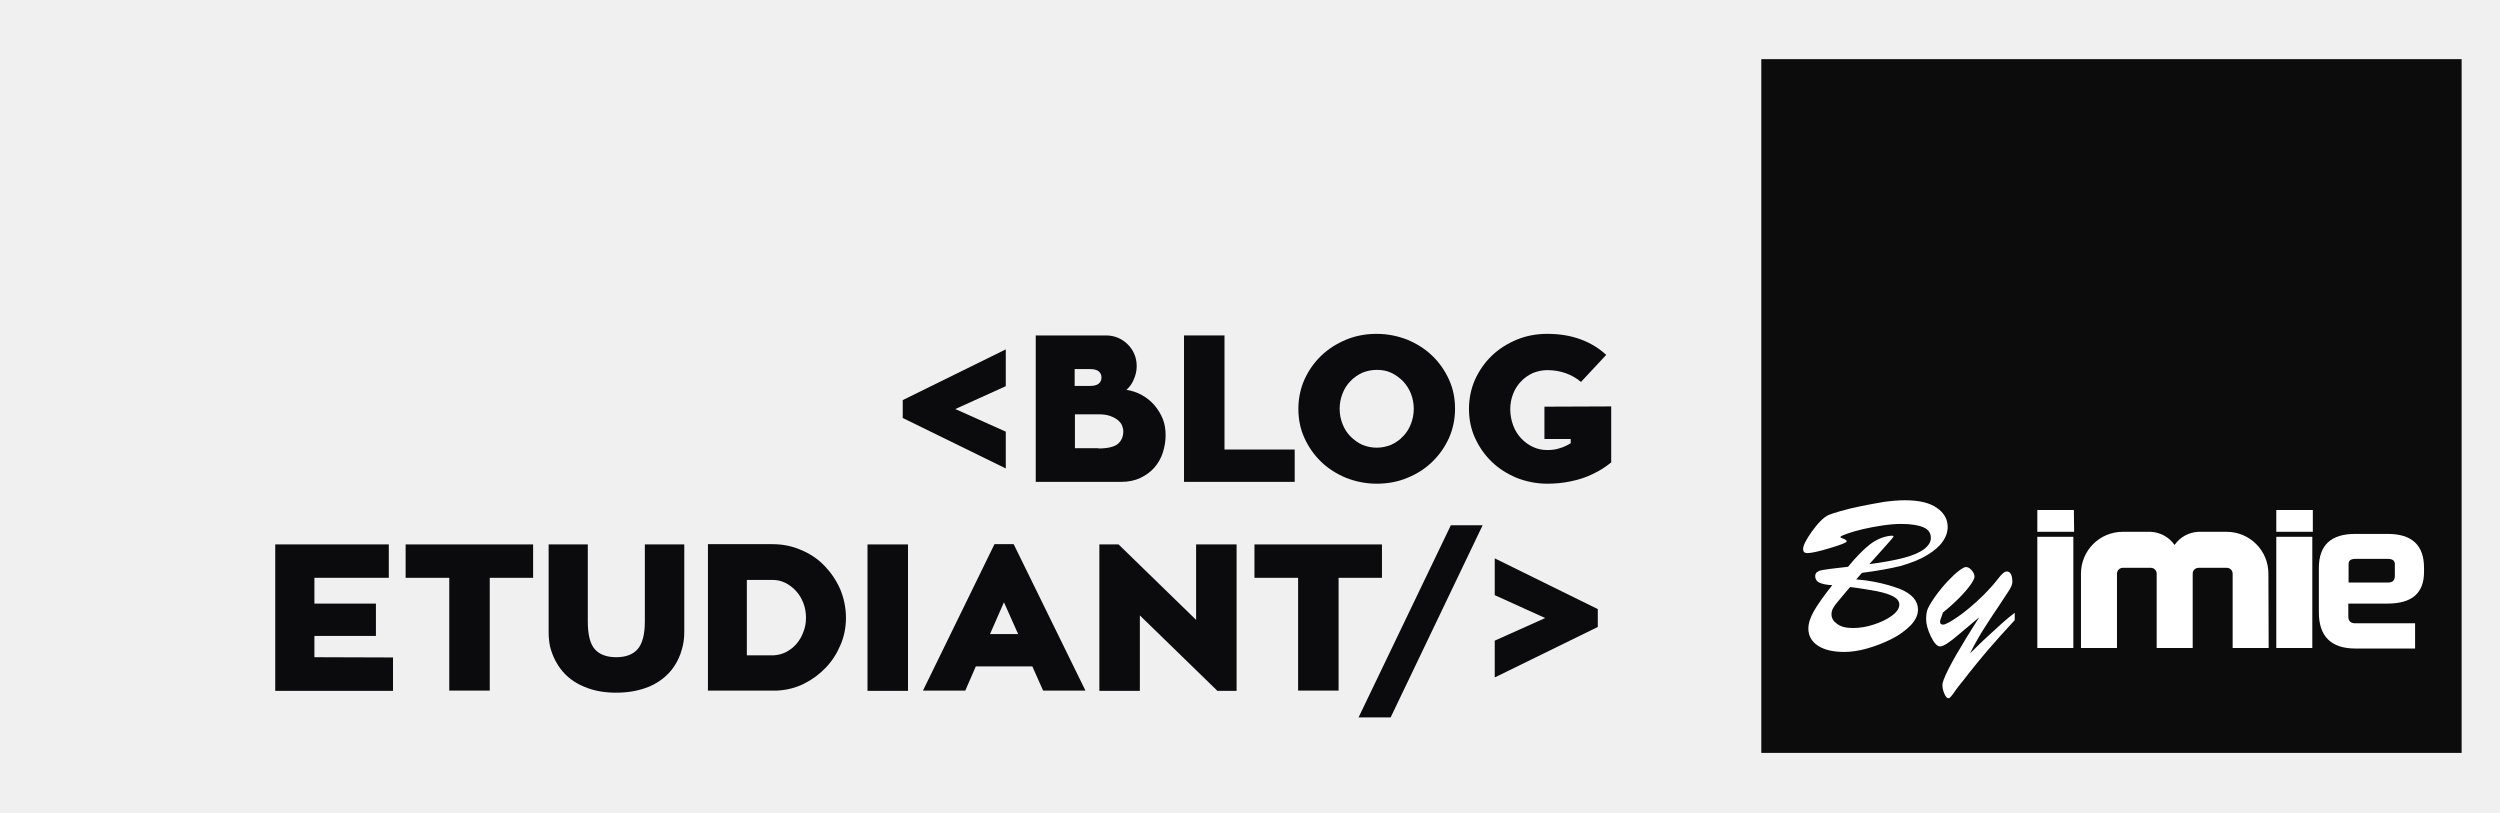
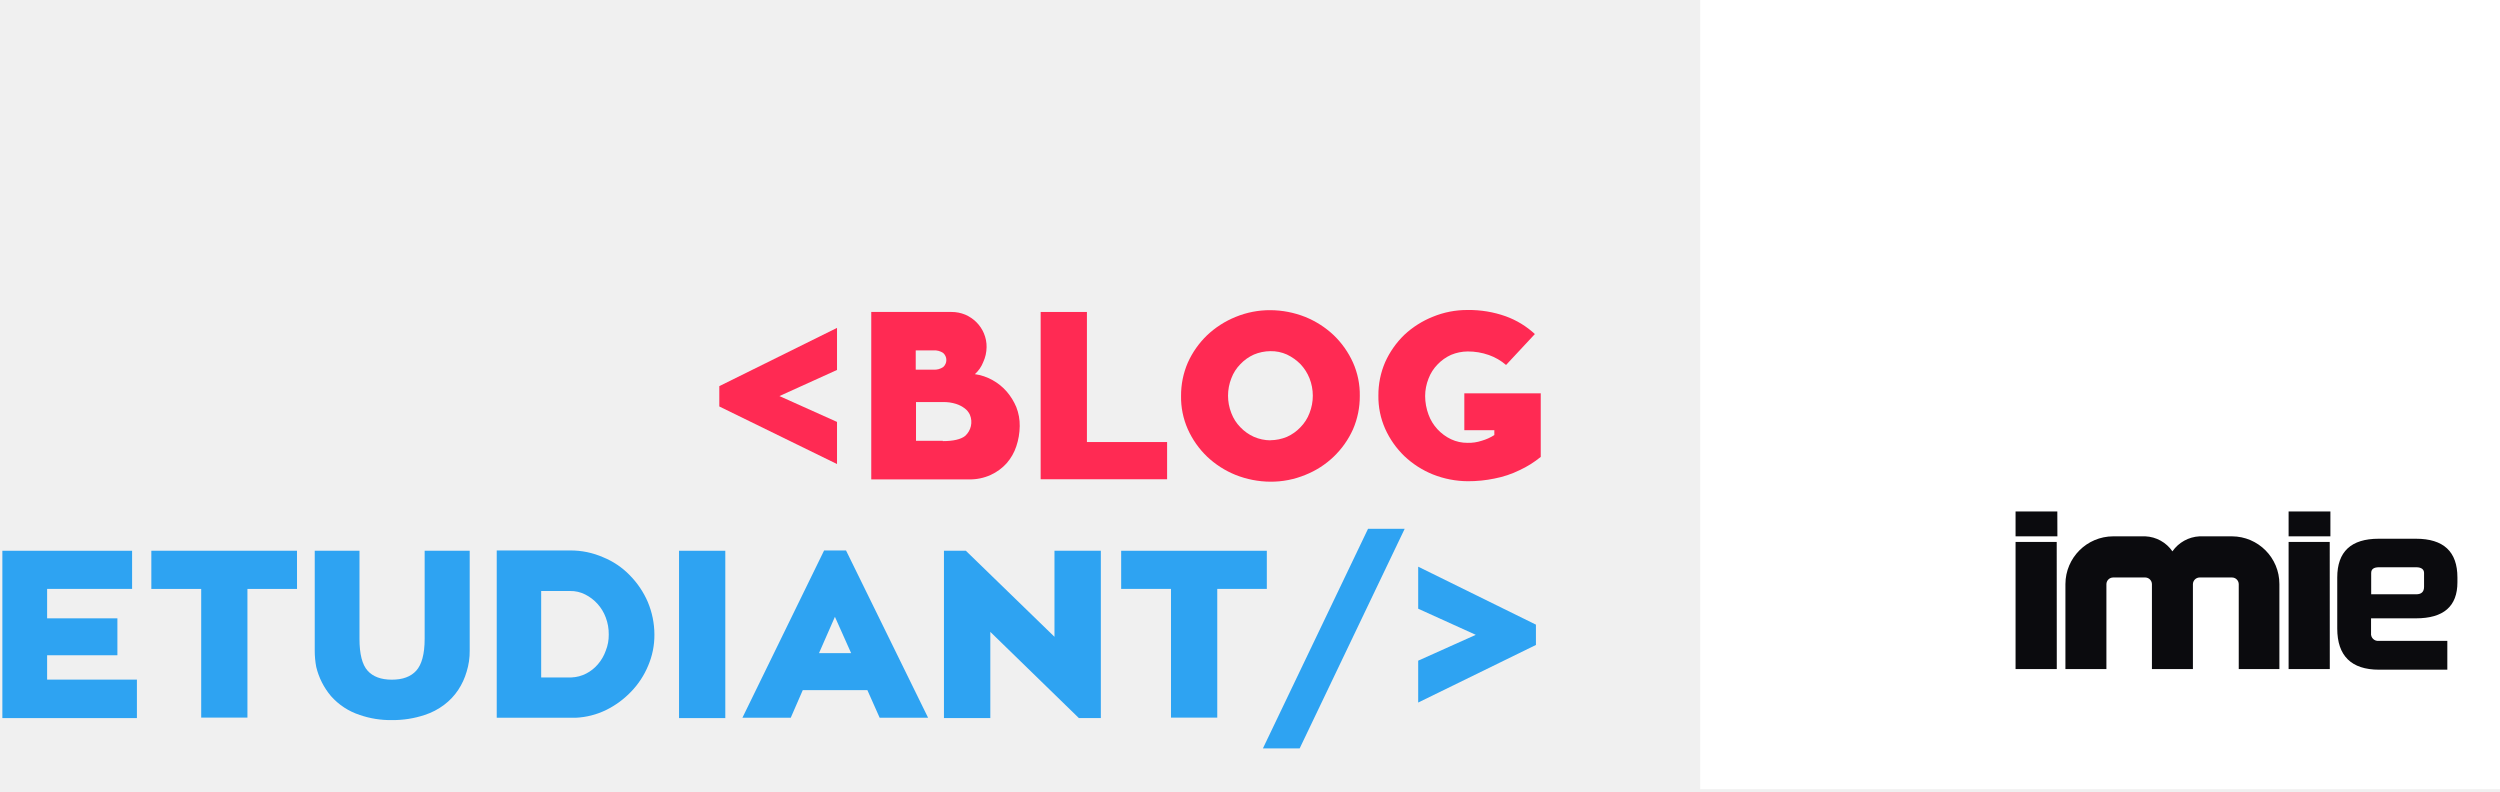
- <svg xmlns="http://www.w3.org/2000/svg" version="1.1" id="Calque_1" x="0px" y="0px" viewBox="0 0 951 309" style="enable-background:new 0 0 951 309;" xml:space="preserve">
-   <style type="text/css">
- 	.st0{fill:#FFFFFF;}
- 	.st1{font-family:'BrushScriptMT';}
- 	.st2{font-size:58.17px;}
- 	.st3{fill:#0D0C0D;}
- 	.st4{fill:none;}
- 	.st5{enable-background:new    ;}
- 	.st6{fill:#0B0B0E;}
- </style>
-   <path class="st0" d="M801,215.2c1.2-1.4,2.6-2.5,4.2-3.3c1.9-1,4-1.5,6.2-1.5c4,0,8,0,12.1,0c9.5,0,17.6,7.1,17.7,15.6  c0.1,9.4,0,18.9,0,28.3c0,1-0.4,1.1-1.4,1.1c-4.3,0-8.6-0.1-12.9,0c-1.2,0-1.4-0.4-1.4-1.3c0-9,0-17.9,0-26.9c0-2.1-0.8-2.8-3.1-2.8  c-3.5,0-7.1,0-10.6,0c-2.3,0-3.1,0.8-3.1,2.9c0,8.9,0,17.7,0,26.6c0,1.2-0.2,1.6-1.7,1.6c-4-0.1-8-0.1-12.1,0  c-1.4,0-1.9-0.2-1.8-1.6c0.1-8.8,0-17.6,0-26.4c0-2.3-0.8-3-3.3-3h-10c-2.8,0-3.6,0.7-3.6,3.2c0,8.8,0,17.6,0,26.4  c0,1.1-0.3,1.4-1.6,1.4c-4.2-0.1-8.5,0-12.7,0c-1,0-1.3-0.2-1.3-1.1c0-9.4-0.1-18.9,0.1-28.3c0.1-8.7,8.2-15.6,18-15.6  c3.7,0,7.3,0.1,11,0C794,210.2,798.2,212,801,215.2z" />
-   <path class="st0" d="M892,239.5c-5,0-10,0-15.1,0c-1.3,0-2,0.3-2.1,1.5s0.4,1.8,1.9,1.9c4.8,0.4,9.5,0.4,14.3,0.5  c5.6,0.1,11.1,0.1,16.7,0c1.1,0,1.5,0.3,1.4,1.3c-0.1,3.2-0.1,6.3,0,9.5c0,1-0.3,1.2-1.4,1.2c-9.3,0-18.5,0-27.8,0  c-7.9-0.1-15.4-6.1-16.5-13.4c-0.8-5.6-0.3-11.2-0.2-16.9c0.1-1.6,0.5-3.1,1.2-4.5c0.3-0.8,0.7-1.2,1.4-0.3c0.3,0.3,0.7,0.6,1,1  c0.5,0.6,1,0.6,1.5-0.1c0.7-1,1.5-0.9,2.2,0c0.3,0.4,0.8,0.8,1.2,1.1c0.8,0.9,1.7,1.8,2.8,0.2c0.2-0.3,0.7-0.4,1-0.2  c0.1,0,0.1,0.1,0.2,0.2c1,1,2.1,2,3.2,3c0.5,0.4,0.3,0.7-0.1,1c-1.4,1.2-2.8,2.5-4.2,3.7c-0.6,0.5-1,0.9-0.2,1.7s1.2,0.4,1.7-0.1  c0.8-0.9,1.4-0.8,2,0.1c0.5,0.7,1.1,0.9,1.7,0.1s1.4-0.9,2.1,0c0.6,0.7,1.1,0.9,1.8,0s1.5-0.7,2.1,0.1s1.1,0.8,1.6,0s1.4-0.9,2.1,0  s1.1,0.9,1.8,0s1.3-0.8,2,0s1.5,1.1,2.3,0.1c0.5-0.7,1.1-0.6,1.6,0c0.7,0.9,1.4,1,2.1,0s1.5-0.8,2.2,0.1c0.4,0.4,0.7,0.9,1.5,0.2  s0.5-0.9-0.1-1.5c-6.2-5.8-12.4-11.7-18.6-17.5c-0.5-0.5-0.9-1.1-1.7-0.3s-0.3,1,0.3,1.4c1,0.6,0.7,1.2-0.1,1.8s-1.3,1.1-0.1,1.9  s0.1,1.4-0.4,2s-1.2,0.8-1.8,0s-1.2-1.1-2-0.1c-0.5,0.7-1.1,0.8-1.8,0c-0.4-0.4-0.9-0.8-1.3-1.2c-0.9-1-1.7-2-3-0.3  c-0.3,0.4-0.8,0.3-1.2-0.1s-1-1-1.5-1.5c-1.7-1.6-1.7-1.6,0.3-3.1c2.9-2.3,6.5-3.6,10.3-3.6c6-0.1,12,0,17.9,0.1  c2.5,0,5,0.6,7.3,1.6c3.9,1.5,6.5,5.2,6.5,9.4c0.2,4.7-1.1,9.3-2,13.9c-0.3,1.3-0.1,3-1.1,3.7s-3,0.2-4.5,0.2c-4,0-8,0-12.1,0  L892,239.5z" />
-   <path class="st0" d="M742.1,233.8c0-6.7,0-13.4,0-20.2c0-1.1,0.3-1.4,1.5-1.4c4.2,0.1,8.5,0.1,12.7,0c1.2,0,1.4,0.3,1.4,1.3  c0,13.5,0,27.1,0,40.6c0,1-0.3,1.3-1.4,1.2c-4.2-0.1-8.5-0.1-12.7,0c-1.2,0-1.5-0.3-1.5-1.3C742.1,247.3,742.1,240.6,742.1,233.8z" />
-   <path class="st0" d="M859.9,233.9c0,6.7,0,13.4,0,20.2c0,1.1-0.3,1.3-1.5,1.3c-4.3-0.1-8.6,0-12.8,0c-1,0-1.2-0.2-1.2-1.1  c0-13.6,0-27.3,0-40.9c0-0.9,0.3-1.1,1.3-1.1c4.3,0,8.7,0,13,0c1.1,0,1.3,0.3,1.3,1.2C859.9,220.3,859.9,227.1,859.9,233.9z" />
-   <path class="st0" d="M749.9,210.5c-2.2,0-4.4,0-6.7,0c-0.8,0-1.2-0.1-1.2-1c0.1-2.2,0-4.4,0-6.7c0-0.8,0.3-1,1.1-1  c4.5,0,9.1,0,13.6,0c0.9,0,1.2,0.3,1.1,1.1c0,2.2,0,4.4,0,6.5c0,0.8-0.3,1-1.2,1C754.5,210.4,752.2,210.5,749.9,210.5z" />
-   <path class="st0" d="M852.2,201.9c2.2,0,4.4,0,6.7,0c0.9,0,1.3,0.2,1.3,1.1c-0.1,2.2-0.1,4.4,0,6.5c0,0.8-0.3,1-1.2,1  c-4.5,0-9,0-13.5,0c-0.8,0-1.2-0.1-1.2-1c0.1-2.2,0-4.4,0-6.7c0-0.8,0.3-1,1.1-0.9C847.7,201.9,850,201.9,852.2,201.9z" />
-   <text transform="matrix(1 0 0 1 668.91 252.97)" class="st0 st1 st2">By</text>
-   <rect x="670" y="22.5" class="st3" width="266.4" height="263.9" />
-   <rect x="670" y="22.5" class="st4" width="259.9" height="261.5" />
-   <path class="st0" d="M879.8,202.3h-13.9V194h13.9V202.3z M879.6,246.5h-13.7v-42.3h13.7V246.5z M863,246.5h-13.7v-28.3  c0-1.2-1-2.2-2.2-2.2l0,0h-10.8c-1.2,0-2.2,1-2.2,2.2v28.3h-13.7v-28.3c0-1.2-1-2.2-2.2-2.2h-10.7c-1.2,0-2.2,1-2.2,2.2v28.3h-13.7  v-28.3c0-8.8,7.1-15.9,15.9-15.9h10.7c3.6,0.2,6.9,2,9,5c2.1-3,5.4-4.8,9-5H847c8.8,0,15.9,7.1,15.9,15.9l0,0L863,246.5z M789,202.3  h-14V194h13.9L789,202.3z M788.7,246.5H775v-42.3h13.7V246.5z" />
-   <g class="st5">
-     <path class="st0" d="M896,246.7c-9.2,0-13.9-4.6-13.9-13.7v-17c0-8.6,4.6-12.9,13.8-12.9h12.4c9.2,0,13.8,4.3,13.8,12.9v1.6   c0,8-4.6,12-13.8,12h-15v4.9c0,1.7,0.9,2.6,2.6,2.6h22.8v9.6H896z M896,212.6c-1.7,0-2.6,0.6-2.6,1.9v7.1h15c1.7,0,2.6-0.8,2.6-2.5   v-4.6c0-1.2-0.9-1.9-2.6-1.9H896z" />
-   </g>
-   <g class="st5">
-     <path class="st0" d="M708.3,217.9l-2.2,2.5c2.5,0.2,4.8,0.5,6.8,0.9s3.8,0.8,5.5,1.3s3.2,1,4.5,1.5c4.5,1.9,6.7,4.5,6.7,7.8   c0,2-0.9,4-2.8,6c-1.9,1.9-4.3,3.7-7.3,5.2s-6.1,2.7-9.3,3.6c-3.2,0.9-6.1,1.3-8.6,1.3c-4.3,0-7.7-0.8-10.1-2.4   c-2.4-1.6-3.6-3.8-3.6-6.5c0-1.9,0.7-4.2,2.2-6.8s3.8-5.8,6.9-9.7c-2.3-0.1-4-0.5-5-1s-1.5-1.4-1.5-2.4c0-0.6,0.2-1.1,0.6-1.5   c0.4-0.3,0.9-0.6,1.5-0.7c0.6-0.2,1.8-0.3,3.6-0.6c1.8-0.2,4.1-0.5,6.8-0.8c3.1-3.8,5.9-6.6,8.3-8.5c2.5-1.9,5.1-3,7.9-3.3   c0.2,0,0.5,0,0.7,0s0.4,0.1,0.4,0.2c0,0.2-0.3,0.6-1,1.4c-0.6,0.7-1.7,1.9-3.1,3.5s-3.1,3.5-5.1,5.7c5.3-0.7,9.7-1.5,13.1-2.4   c3.4-0.9,6-2,7.7-3.3s2.6-2.7,2.6-4.2c0-1.9-0.9-3.3-2.8-4.1c-1.8-0.8-4.7-1.3-8.5-1.3c-2.1,0-4.5,0.2-7.2,0.6   c-2.7,0.4-5.2,0.9-7.4,1.4s-4.2,1.1-5.9,1.7c-1.7,0.6-2.6,1-2.6,1.3c0,0.1,0.1,0.2,0.3,0.3c1.4,0.5,2.1,0.9,2.1,1.3   c0,0.5-2.1,1.3-6.4,2.6c-4.3,1.3-7.1,1.9-8.6,1.9c-1.1,0-1.6-0.5-1.6-1.6c0-1.2,1.1-3.5,3.4-6.7c2.3-3.2,4.4-5.3,6.3-6.2   c0.7-0.3,2.2-0.8,4.6-1.5c2.4-0.7,5-1.3,7.9-1.9c2.9-0.6,5.8-1.1,8.7-1.6c3-0.4,5.6-0.6,7.9-0.6c5.4,0,9.4,1,12.1,2.9   c2.7,1.9,4.1,4.3,4.1,7.2c0,1.9-0.6,3.8-1.9,5.6c-1.2,1.8-3.2,3.5-5.8,5.1s-6,3-10.2,4.2C718.9,216.3,714,217.2,708.3,217.9z    M703.8,223.3c-1.5,1.7-2.8,3.3-3.9,4.6s-2,2.4-2.5,3.3c-0.5,0.8-0.7,1.7-0.7,2.5c0,1.4,0.7,2.6,2.1,3.6c1.4,1.1,3.4,1.6,6.1,1.6   c2.4,0,5.1-0.4,7.8-1.3c2.8-0.9,5.1-2,7-3.4s2.8-2.8,2.8-4.2c0-1.2-0.7-2.2-2.1-3c-1.4-0.8-3.5-1.5-6.4-2.1   C711.2,224.4,707.8,223.8,703.8,223.3z" />
-     <path class="st0" d="M752.9,234.8l-7.6,6.4c-3.6,3.1-6,4.7-7.3,4.7c-1.1,0-2.3-1.3-3.5-3.8s-1.8-4.7-1.8-6.6c0-1.6,0.2-3,0.7-4.1   s1.4-2.6,2.6-4.3c1.7-2.4,3.4-4.4,5-6.1c1.6-1.7,3-3,4.2-3.9s2.1-1.4,2.6-1.4c0.8,0,1.5,0.4,2.2,1.2s1.1,1.6,1.1,2.5   c0,0.5-0.4,1.4-1.2,2.6c-0.8,1.2-2,2.7-3.7,4.5s-4,4-7.1,6.5l-0.8,2.3c-0.2,0.5-0.3,0.8-0.3,1.2c0,0.8,0.4,1.1,1.2,1.1s2.7-1,5.6-3   s6.1-4.7,9.6-8.1c1.3-1.3,2.4-2.5,3.3-3.5c0.9-1,1.7-2,2.4-2.9s1.3-1.6,1.8-2s0.9-0.7,1.3-0.7c0.7-0.1,1.3,0.2,1.7,0.9   s0.6,1.7,0.6,3c0,0.8-0.3,1.7-1,2.9c-0.7,1.1-2,3.1-3.8,5.8c-1.9,2.7-3.7,5.6-5.6,8.5s-3.8,6.3-5.7,10c0.1-0.1,1-0.9,2.6-2.5   s3.4-3.3,5.3-5c1.8-1.7,3.4-3.1,4.6-4.2c1.2-1.1,2.7-2.3,4.5-3.7v2.8c-3.8,4.1-7.3,8-10.4,11.6c-3.1,3.7-5.5,6.6-7.2,8.8   c-1.7,2.2-2.7,3.5-3,3.8c-0.8,1-1.5,1.9-2.1,2.8s-1.1,1.5-1.5,2s-0.7,0.7-1,0.7c-0.6,0-1.1-0.6-1.6-1.8c-0.5-1.2-0.7-2.2-0.7-3.1   c0-0.8,0.2-1.5,0.5-2.2C741.1,254,745.7,246.1,752.9,234.8z" />
-   </g>
-   <g class="st5">
-     <path class="st6" d="M382.6,146.9l-19.2,8.7l19.2,8.6v14L343.4,159v-6.8l39.2-19.3V146.9z" />
-     <path class="st6" d="M428.5,148.3c2.1,0.3,4.1,1,5.9,2s3.4,2.3,4.7,3.8c1.3,1.5,2.4,3.3,3.2,5.2c0.8,2,1.1,4.1,1.1,6.3   c0,2.3-0.4,4.5-1.1,6.7c-0.7,2.1-1.8,4-3.2,5.6s-3.2,2.9-5.3,3.9c-2.1,1-4.5,1.5-7.3,1.5H394v-55.7h26.7c1.6,0,3.2,0.3,4.6,0.9   c1.4,0.6,2.7,1.5,3.7,2.5c1.1,1.1,1.9,2.3,2.5,3.7s0.9,2.9,0.9,4.6c0,1.8-0.4,3.4-1.1,5C430.7,145.9,429.7,147.2,428.5,148.3z    M408.8,146.8h5.9c1.5,0,2.6-0.3,3.3-0.9c0.7-0.6,1-1.4,1-2.3c0-0.9-0.3-1.7-1-2.3s-1.8-0.9-3.3-0.9h-5.9V146.8z M417.8,170.6   c3.5,0,6-0.6,7.4-1.7c1.4-1.2,2.1-2.8,2.1-4.8c0-0.8-0.2-1.6-0.5-2.3c-0.3-0.8-0.9-1.4-1.7-2.1c-0.8-0.6-1.7-1.1-2.9-1.5   c-1.2-0.4-2.6-0.6-4.3-0.6h-9v12.9h8.9V170.6z" />
-     <path class="st6" d="M492.5,171v12.3h-42.1v-55.7h15.4V171H492.5z" />
-     <path class="st6" d="M523.7,127c4.1,0,8,0.8,11.6,2.2c3.6,1.5,6.8,3.5,9.5,6.1s4.8,5.6,6.4,9.1c1.6,3.5,2.3,7.2,2.3,11.1   s-0.8,7.7-2.3,11.1c-1.6,3.5-3.7,6.5-6.4,9.1s-5.8,4.6-9.5,6.1c-3.6,1.5-7.5,2.2-11.6,2.2s-8-0.8-11.6-2.2   c-3.6-1.5-6.8-3.5-9.5-6.1s-4.8-5.6-6.4-9.1s-2.3-7.2-2.3-11.1s0.8-7.7,2.3-11.1c1.6-3.5,3.7-6.5,6.4-9.1c2.7-2.6,5.9-4.6,9.5-6.1   C515.7,127.7,519.6,127,523.7,127z M523.7,170.3c1.9,0,3.8-0.4,5.5-1.1c1.7-0.8,3.2-1.8,4.5-3.2c1.3-1.3,2.3-2.9,3-4.7   s1.1-3.7,1.1-5.8s-0.4-4-1.1-5.8c-0.7-1.8-1.8-3.4-3-4.7c-1.3-1.3-2.8-2.4-4.5-3.2s-3.5-1.1-5.5-1.1c-1.9,0-3.8,0.4-5.5,1.1   c-1.7,0.8-3.2,1.8-4.5,3.2c-1.3,1.3-2.3,2.9-3,4.7s-1.1,3.7-1.1,5.8s0.4,4,1.1,5.8s1.7,3.4,3,4.7s2.8,2.4,4.5,3.2   C519.9,169.9,521.8,170.3,523.7,170.3z" />
-     <path class="st6" d="M612.9,154.6v21.3c-2.1,1.7-4.4,3.2-7,4.4c-2.6,1.3-5.4,2.2-8.4,2.8c-2.8,0.6-5.8,0.9-8.9,0.9   c-4.1,0-8-0.8-11.6-2.2c-3.6-1.5-6.8-3.5-9.5-6.1s-4.8-5.6-6.4-9.1c-1.6-3.5-2.3-7.2-2.3-11.1s0.8-7.7,2.3-11.1   c1.6-3.5,3.7-6.5,6.4-9.1s5.9-4.6,9.5-6.1s7.5-2.2,11.6-2.2c4.7,0,8.9,0.7,12.7,2.1s7,3.4,9.7,5.9l-9.6,10.3   c-1.6-1.4-3.5-2.5-5.7-3.3s-4.6-1.2-7.1-1.2c-1.9,0-3.8,0.4-5.5,1.1c-1.7,0.8-3.2,1.8-4.5,3.2c-1.3,1.3-2.3,2.9-3,4.7   s-1.1,3.7-1.1,5.8c0,2.2,0.4,4.3,1.1,6.2c0.7,1.9,1.7,3.5,3,4.9s2.8,2.5,4.5,3.3s3.5,1.2,5.5,1.2c1.7,0,3.3-0.2,4.7-0.7   c1.5-0.4,2.9-1.1,4.2-1.9V167h-10v-12.3L612.9,154.6L612.9,154.6z" />
-   </g>
-   <g class="st5">
-     <path class="st6" d="M149.5,250.1v12.7h-44.8v-55.7h43.2v12.7h-28.3v9.8H143v12.3h-23.4v8.1L149.5,250.1L149.5,250.1z" />
-     <path class="st6" d="M202.8,219.8h-16.5v42.9h-15.4v-42.9h-16.6v-12.7h48.5V219.8z" />
-     <path class="st6" d="M260.3,240.4c0,2.4-0.3,4.7-1,6.9c-0.6,2.2-1.6,4.3-2.8,6.1c-1.2,1.9-2.8,3.5-4.7,5c-1.9,1.4-4,2.6-6.5,3.4   c-3.2,1.1-6.8,1.7-10.9,1.7c-4.1,0-7.7-0.6-10.7-1.7c-4-1.4-7.2-3.5-9.6-6.3c-2.4-2.8-4-6.1-4.9-9.7c-0.3-1.6-0.5-3.4-0.5-5.4   v-33.3h14.9v29.3c0,5.1,0.9,8.6,2.7,10.6s4.5,3,8.1,3s6.3-1,8.1-3s2.8-5.5,2.8-10.6v-29.3h15L260.3,240.4z" />
-     <path class="st6" d="M321.8,235c0,3.7-0.7,7.2-2.1,10.4c-1.4,3.3-3.2,6.1-5.6,8.6s-5.1,4.5-8.3,6.1c-3.2,1.6-6.6,2.4-10.2,2.6   h-26.3V207h24.5c3.8,0,7.5,0.7,10.9,2.2c3.4,1.4,6.4,3.4,8.9,6s4.5,5.5,6,8.9C321,227.5,321.8,231.1,321.8,235z M294.2,249.3   c1.7-0.1,3.4-0.5,4.9-1.3s2.8-1.8,3.9-3.1s2-2.8,2.6-4.5c0.7-1.7,1-3.5,1-5.4s-0.3-3.8-1-5.6s-1.6-3.3-2.8-4.6   c-1.2-1.3-2.5-2.3-4.1-3.1s-3.2-1.1-5-1.1h-9.6v28.7L294.2,249.3L294.2,249.3z" />
-     <path class="st6" d="M345.4,262.8H330v-55.7h15.4V262.8z" />
-     <path class="st6" d="M392.7,253.5h-21.5l-4,9.2h-16.1l27.2-55.7h7.3l27.3,55.7h-16.1L392.7,253.5z M376.6,241.2h10.7l-5.4-12.1   L376.6,241.2z" />
-     <path class="st6" d="M470.4,207.1v55.7h-7.3l-29.5-28.7v28.7h-15.4v-55.7h7.3l29.5,28.7v-28.7L470.4,207.1L470.4,207.1z" />
-     <path class="st6" d="M525.7,219.8h-16.5v42.9h-15.4v-42.9h-16.6v-12.7h48.5V219.8z" />
-     <path class="st6" d="M551.9,199.8H564l-35,73.1h-12.2L551.9,199.8z" />
-     <path class="st6" d="M568.6,243.7l19.2-8.6l-19.2-8.7v-14l39.2,19.3v6.8l-39.2,19.2V243.7z" />
-   </g>
+ <svg xmlns="http://www.w3.org/2000/svg" id="Calque_1" data-name="Calque 1" viewBox="0 0 738.07 233.6">
+   <defs>
+     <style>.cls-1,.cls-3{fill:#fff;}.cls-2{fill:none;}.cls-3{isolation:isolate;font-size:51.58px;font-family:BrushScriptMT, Brush Script MT;font-style:italic;}.cls-4{fill:#0b0b0e;}.cls-5{fill:#ff2a53;}.cls-6{fill:#2ea3f2;}</style>
+   </defs>
+   <path class="cls-1" d="M618.11,169.78a12.21,12.21,0,0,1,3.72-2.93,11.56,11.56,0,0,1,5.5-1.33h10.73c8.42,0,15.61,6.3,15.61,13.83.08,8.34,0,16.76,0,25.1,0,.88-.36,1-1.25,1-3.81,0-7.62-.09-11.43,0-1.07,0-1.25-.35-1.25-1.15V180.42c0-1.86-.71-2.48-2.74-2.48h-9.4c-2,0-2.75.71-2.75,2.57v23.58c0,1.07-.18,1.42-1.51,1.42-3.55-.09-7.09-.09-10.73,0-1.24,0-1.68-.18-1.59-1.42.08-7.8,0-15.6,0-23.41,0-2-.71-2.66-2.93-2.66h-8.87c-2.48,0-3.19.63-3.19,2.84v23.41c0,1-.27,1.24-1.42,1.24-3.72-.09-7.54,0-11.26,0-.8,0-1.15-.18-1.15-1,0-8.34-.09-16.76.09-25.1.08-7.71,7.27-13.83,16-13.83,3.28,0,6.47.09,9.75,0A12.35,12.35,0,0,1,618.11,169.78Z" />
+   <path class="cls-1" d="M698.8,191.33H685.41c-1.15,0-1.77.26-1.86,1.33s.35,1.59,1.68,1.68c4.17.35,8.43.35,12.68.44,5,.09,9.84.09,14.81,0,1,0,1.33.27,1.24,1.16-.09,2.83-.09,5.58,0,8.42,0,.89-.26,1.06-1.24,1.06H688.07c-7-.09-13.66-5.41-14.63-11.88-.71-5-.27-10-.18-15a10.12,10.12,0,0,1,1.07-4c.26-.71.62-1.07,1.24-.27a8.25,8.25,0,0,1,.88.89.75.75,0,0,0,1.33,0c.62-.89,1.33-.8,2,0,.36.35.71.62,1.07,1,.8.8,1.51,1.6,2.48.18a.68.68,0,0,1,1.07,0c.88.89,1.86,1.77,2.83,2.66.45.35.27.62-.09.89-1.24,1.06-2.48,2.21-3.72,3.28-.53.44-1,.8-.18,1.5s1.07.45,1.51-.08c.71-.8,1.24-.71,1.77.08.45.63,1,.8,1.51,0s1.24-.79,1.86,0c.53.63,1,.8,1.6,0s1.33-.62,1.86.09,1,.71,1.42,0q.93-1.19,1.86,0c.53.71,1,.8,1.6,0s1.15-.71,1.77,0c.62.89,1.33,1,2,.09a.77.77,0,0,1,1.42,0c.62.8,1.24.89,1.86,0s1.33-.71,1.86.09c.36.36.62.8,1.24.18s.45-.8-.08-1.33c-5.5-5.14-11-10.38-16.5-15.52-.44-.44-.79-1-1.5-.27s-.27.89.26,1.25c.89.62.62,1.06-.09,1.59s-1.15,1-.09,1.69.09,1.24-.35,1.77-1.06.71-1.6,0-1.06-1-1.77-.09c-.44.62-1,.71-1.6,0-.35-.35-.79-.71-1.15-1.06-.8-.89-1.51-1.78-2.66-.27-.26.36-.71.27-1.06-.09l-1.33-1.33c-1.51-1.42-1.51-1.42.26-2.75a15.24,15.24,0,0,1,9.14-3.19c5.32-.09,10.64,0,15.87.09a16.28,16.28,0,0,1,6.47,1.42,9,9,0,0,1,5.77,8.33c.17,4.17-1,8.25-1.78,12.33-.26,1.15-.09,2.66-1,3.28s-2.66.18-4,.18H698.89A.28.28,0,0,0,698.8,191.33Z" />
+   <path class="cls-1" d="M565.88,186.27V168.36c0-1,.27-1.24,1.33-1.24,3.73.09,7.54.09,11.26,0,1,0,1.24.26,1.24,1.15v36c0,.89-.26,1.15-1.24,1.06-3.72-.08-7.53-.08-11.26,0-1.06,0-1.33-.26-1.33-1.15Z" />
+   <path class="cls-1" d="M670.34,186.36v17.91c0,1-.27,1.15-1.33,1.15q-5.73-.13-11.44,0c-.89,0-1.07-.17-1.07-1V168.18c0-.8.27-1,1.16-1h11.52c1,0,1.16.26,1.16,1.06Z" />
+   <path class="cls-1" d="M572.8,165.61h-5.94c-.71,0-1.16-.09-1.07-.89.09-1.95.09-3.9,0-5.94,0-.62.27-.88,1-.88h12.06c.8,0,1.06.26,1,1,0,1.95-.09,3.81,0,5.77,0,.7-.26,1-1.06.88C576.88,165.52,574.84,165.61,572.8,165.61Z" />
+   <path class="cls-1" d="M663.51,158h5.94c.8,0,1.15.17,1.15,1-.09,1.95-.09,3.81,0,5.76,0,.71-.26.89-1.06.89h-12c-.71,0-1.07-.09-1.07-.89.09-1.95.09-3.9,0-5.94,0-.71.27-.88,1-.88C659.52,158,661.56,158,663.51,158Z" />
+   <rect class="cls-2" x="497.61" y="173.59" width="51.25" height="42.03" />
+   <text class="cls-3" transform="translate(500.99 203.27)">By</text>
+   <rect class="cls-1" x="501.95" y="-1" width="236.22" height="234" />
+   <path class="cls-4" d="M688,158.34H675.66V151H688Zm-.18,39.19H675.66V160H687.8Zm-14.72,0H660.94V172.44a2,2,0,0,0-2-1.95h-9.58a2,2,0,0,0-1.95,1.95v25.09H635.31V172.44a2,2,0,0,0-1.95-1.95h-9.49a2,2,0,0,0-2,1.95v25.09H609.77V172.44a14.14,14.14,0,0,1,14.1-14.1h9.49a10.27,10.27,0,0,1,8,4.43,10.4,10.4,0,0,1,8-4.43h9.58a14.06,14.06,0,0,1,14,14.1v25.09Zm-65.7-39.19H595.05V151h12.33Zm-.18,39.19H595.05V160H607.2Z" />
+   <path class="cls-4" d="M702.35,197.71c-8.16,0-12.33-4.08-12.33-12.15V170.49q0-11.44,12.24-11.44h11q12.24,0,12.24,11.44v1.42q0,10.64-12.24,10.64H700v4.34a2.07,2.07,0,0,0,2.31,2.31h20.21v8.51Zm0-30.24c-1.51,0-2.31.53-2.31,1.69v6.29h13.3c1.51,0,2.31-.71,2.31-2.21v-4.08c0-1.07-.8-1.69-2.31-1.69Z" />
+   <rect class="cls-2" x="501.95" y="-1" width="230.45" height="231.87" />
+   <path class="cls-5" d="M247.11,109.22l-17,7.71,17,7.63V137l-34.75-17v-6L247.11,96.8Z" />
+   <path class="cls-5" d="M287.81,110.46a14.93,14.93,0,0,1,5.23,1.77,15.45,15.45,0,0,1,4.17,3.37,17.35,17.35,0,0,1,2.84,4.61,14.56,14.56,0,0,1,1,5.59,19.4,19.4,0,0,1-1,5.94,14.44,14.44,0,0,1-2.84,5,14.29,14.29,0,0,1-4.7,3.46,14.75,14.75,0,0,1-6.47,1.33H257.22V92.1H280.9a10.53,10.53,0,0,1,4.08.8,10.67,10.67,0,0,1,3.28,2.22,10.21,10.21,0,0,1,2.21,3.28,10,10,0,0,1,.8,4.08,10.8,10.8,0,0,1-1,4.43A9.26,9.26,0,0,1,287.81,110.46Zm-17.46-1.33h5.23a4.43,4.43,0,0,0,2.92-.8,2.78,2.78,0,0,0,0-4.08,4.43,4.43,0,0,0-2.92-.8h-5.23Zm8,21.1c3.1,0,5.32-.53,6.56-1.51a5.51,5.51,0,0,0,1.42-6.29,4.86,4.86,0,0,0-1.51-1.86,8.5,8.5,0,0,0-2.57-1.33,11.88,11.88,0,0,0-3.82-.54h-8v11.44h7.9Z" />
+   <path class="cls-5" d="M344.56,130.59v10.9H307.23V92.1h13.66v38.4h23.67Z" />
+   <path class="cls-5" d="M375.06,91.57a28.32,28.32,0,0,1,10.29,2,27,27,0,0,1,8.42,5.41,26.08,26.08,0,0,1,5.68,8.07,23.27,23.27,0,0,1,2,9.84,24.41,24.41,0,0,1-2,9.84,25.88,25.88,0,0,1-14.1,13.48,26.55,26.55,0,0,1-10.29,2,28.3,28.3,0,0,1-10.28-2,26.8,26.8,0,0,1-8.42-5.41,25.85,25.85,0,0,1-5.68-8.07,23.27,23.27,0,0,1-2-9.84,24.41,24.41,0,0,1,2-9.84,26.08,26.08,0,0,1,5.68-8.07,27,27,0,0,1,8.42-5.41A26.53,26.53,0,0,1,375.06,91.57Zm0,38.4a13,13,0,0,0,4.88-1,12.6,12.6,0,0,0,4-2.84,12,12,0,0,0,2.66-4.16,14,14,0,0,0,0-10.29,13.23,13.23,0,0,0-2.66-4.17,14.2,14.2,0,0,0-4-2.84,11.3,11.3,0,0,0-4.88-1,12.94,12.94,0,0,0-4.87,1,12.6,12.6,0,0,0-4,2.84,11.82,11.82,0,0,0-2.66,4.17,14,14,0,0,0,0,10.29,11.87,11.87,0,0,0,2.66,4.16,12.85,12.85,0,0,0,4,2.84A12.6,12.6,0,0,0,375.06,130Z" />
+   <path class="cls-5" d="M454.87,116v18.89a29,29,0,0,1-6.21,3.9,29.42,29.42,0,0,1-7.45,2.49,37.9,37.9,0,0,1-7.89.79,28.3,28.3,0,0,1-10.28-2,26.84,26.84,0,0,1-8.43-5.41,26,26,0,0,1-5.67-8.07,23.27,23.27,0,0,1-2-9.84,24.41,24.41,0,0,1,2-9.84,26.22,26.22,0,0,1,5.67-8.07A27,27,0,0,1,423,93.52a26.53,26.53,0,0,1,10.28-2,32.28,32.28,0,0,1,11.26,1.86,25.34,25.34,0,0,1,8.6,5.24l-8.51,9.13a15.81,15.81,0,0,0-5.05-2.93,18.4,18.4,0,0,0-6.3-1.06,13,13,0,0,0-4.88,1,12.83,12.83,0,0,0-4,2.84,12,12,0,0,0-2.66,4.17,14,14,0,0,0-1,5.14,16,16,0,0,0,1,5.5,12.79,12.79,0,0,0,2.66,4.34,13.12,13.12,0,0,0,4,2.93,11.24,11.24,0,0,0,4.88,1.06,12.3,12.3,0,0,0,4.17-.62,13.88,13.88,0,0,0,3.72-1.68V127h-8.86V116.13h22.52Z" />
+   <path class="cls-6" d="M40.42,200.72V212H.7V162.6H39v11.26H13.91v8.69H34.66v10.9H13.91v7.19H40.42Z" />
+   <path class="cls-6" d="M87.69,173.86H73.05v38H59.4v-38H44.68V162.6h43Z" />
+   <path class="cls-6" d="M138.67,192.12a20.05,20.05,0,0,1-.89,6.12,19.68,19.68,0,0,1-2.48,5.41,17.78,17.78,0,0,1-4.17,4.43,19.46,19.46,0,0,1-5.76,3,29.65,29.65,0,0,1-9.67,1.51,27.76,27.76,0,0,1-9.48-1.51,19.29,19.29,0,0,1-8.52-5.59,20.93,20.93,0,0,1-4.34-8.6,25.54,25.54,0,0,1-.44-4.79V162.6h13.21v26c0,4.52.8,7.62,2.39,9.4s4,2.66,7.18,2.66,5.59-.89,7.19-2.66,2.48-4.88,2.48-9.4v-26h13.3Z" />
+   <path class="cls-6" d="M193.2,187.33a22.89,22.89,0,0,1-1.86,9.23,24.55,24.55,0,0,1-5,7.62,26.26,26.26,0,0,1-7.35,5.41A22.82,22.82,0,0,1,170,211.9H146.65V162.51h21.72a23.85,23.85,0,0,1,9.67,2,23,23,0,0,1,7.89,5.32,25.81,25.81,0,0,1,5.32,7.89A25.09,25.09,0,0,1,193.2,187.33ZM168.73,200a10.38,10.38,0,0,0,4.34-1.15,11.41,11.41,0,0,0,3.46-2.75,12.54,12.54,0,0,0,2.31-4,12.39,12.39,0,0,0,.88-4.79,13.66,13.66,0,0,0-.88-5,12.44,12.44,0,0,0-6.12-6.83,9.53,9.53,0,0,0-4.43-1h-8.52V200Z" />
+   <path class="cls-6" d="M214.13,212H200.47V162.6h13.66Z" />
+   <path class="cls-6" d="M256.07,203.74H237l-3.55,8.16H219.18l24.12-49.39h6.47L274,211.9H259.7Zm-14.28-10.91h9.49l-4.79-10.73Z" />
+   <path class="cls-6" d="M325,162.6V212h-6.48l-26.15-25.45V212H278.68V162.6h6.47L311.31,188V162.6Z" />
+   <path class="cls-6" d="M374,173.86H359.37v38H345.71v-38H331V162.6h43Z" />
+   <path class="cls-6" d="M403.88,156.12H414.7l-31,64.82H372.85Z" />
+   <path class="cls-6" d="M418.69,195.05l17-7.63-17-7.71V167.3l34.76,17.11v6l-34.76,17Z" />
</svg>
